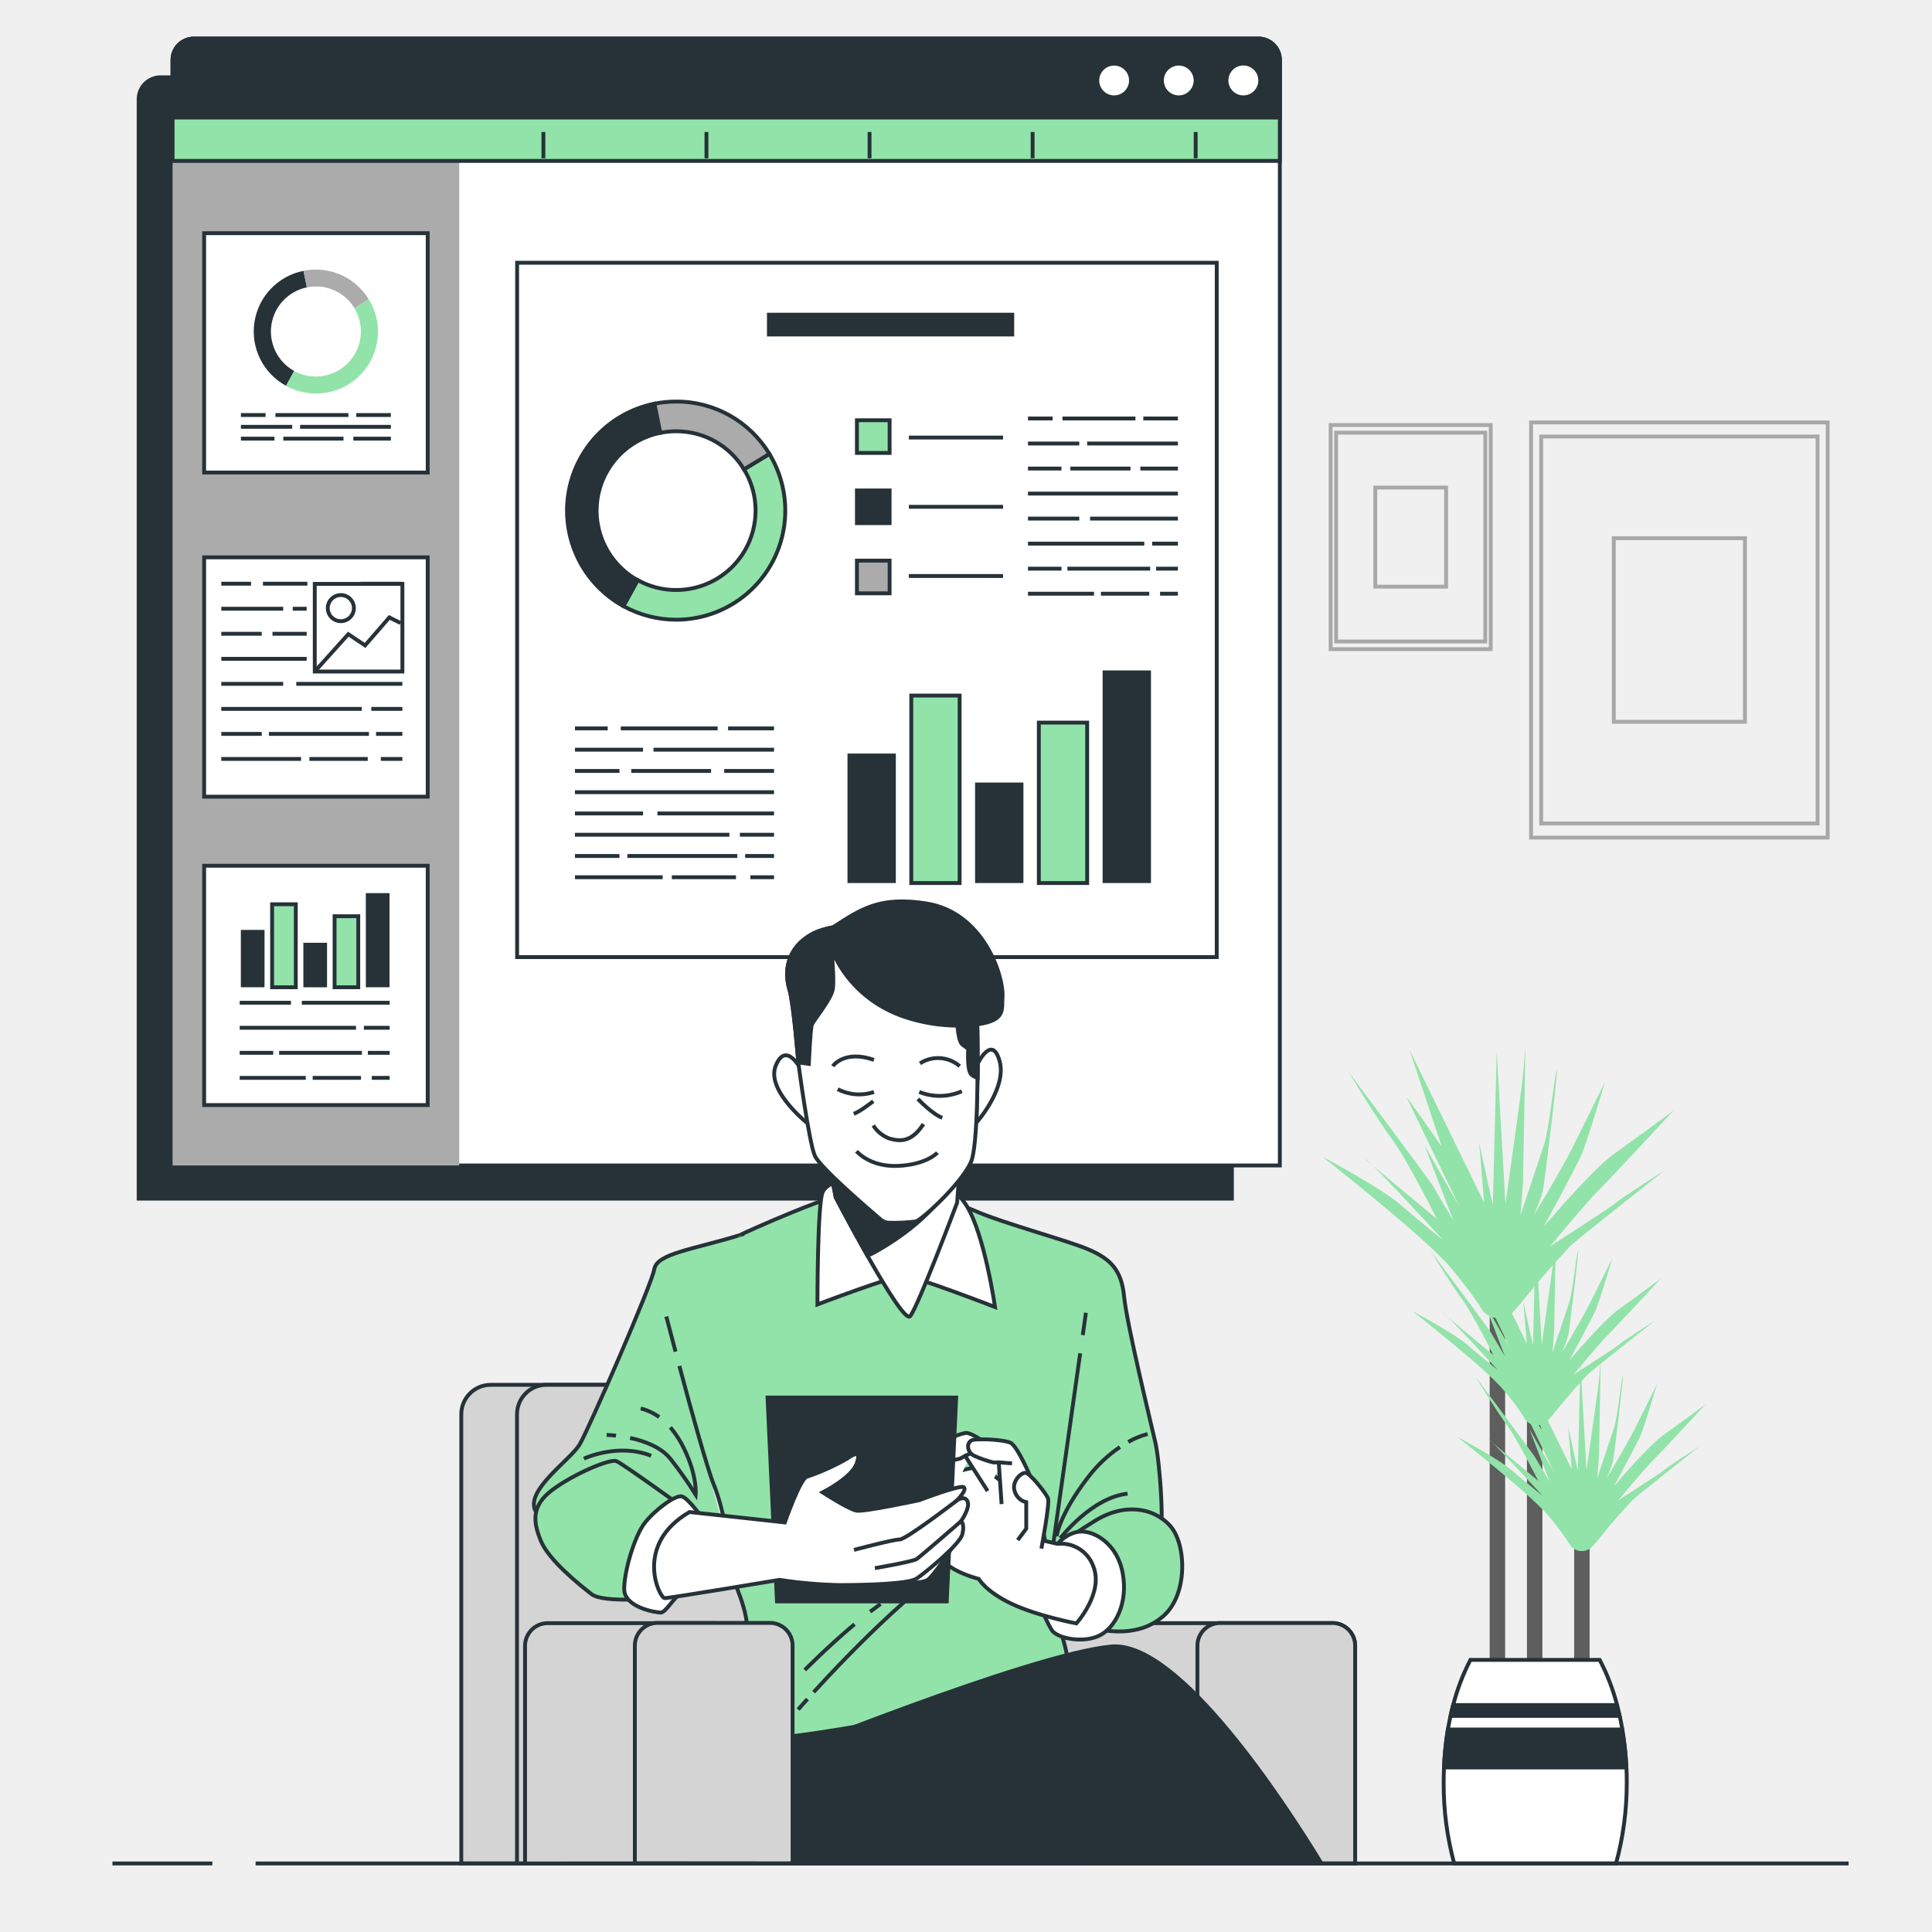
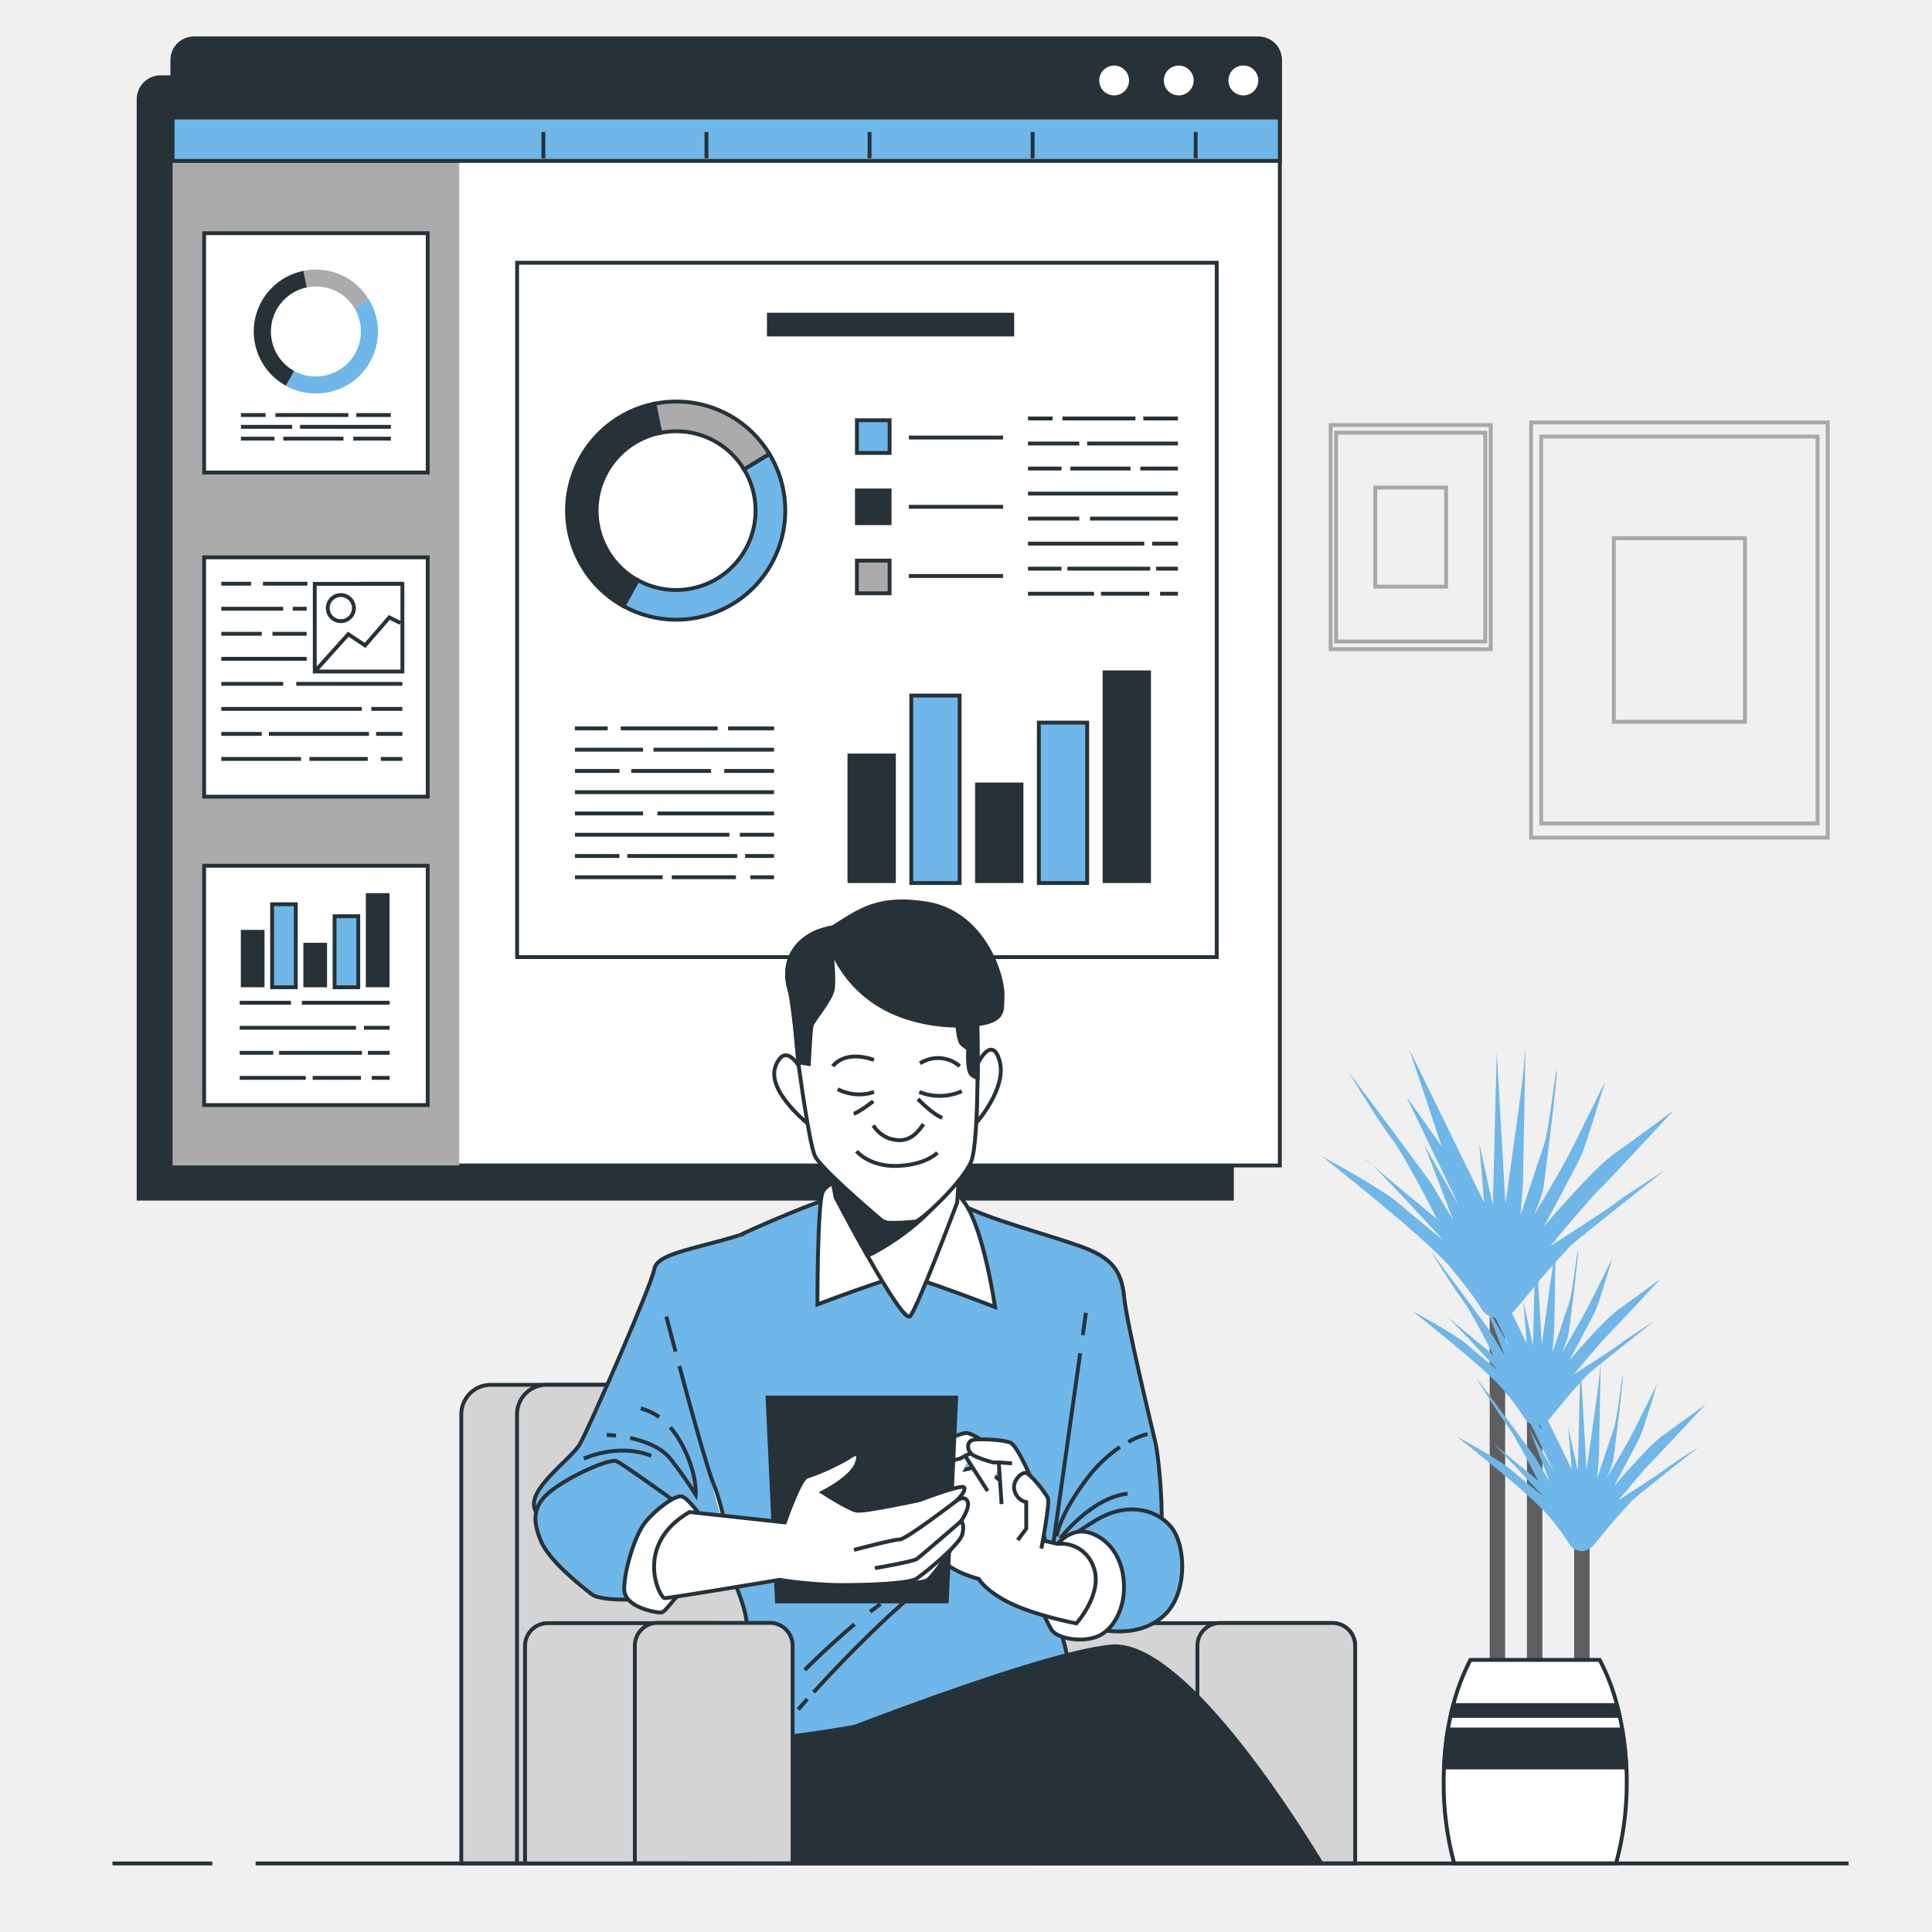
<svg xmlns="http://www.w3.org/2000/svg" viewBox="0 0 500 500">
  <g id="freepik--Pictures--inject-376">
    <g style="opacity:0.3">
      <rect x="396.25" y="109.32" width="76.75" height="107.45" style="fill:none;stroke:#000;stroke-miterlimit:10" />
      <rect x="398.86" y="112.97" width="71.53" height="100.14" style="fill:none;stroke:#000;stroke-miterlimit:10" />
      <rect x="417.65" y="139.29" width="33.94" height="47.51" style="fill:none;stroke:#000;stroke-miterlimit:10" />
    </g>
    <g style="opacity:0.3">
      <rect x="344.37" y="110" width="41.43" height="58" style="fill:none;stroke:#000;stroke-miterlimit:10" />
      <rect x="345.78" y="111.97" width="38.61" height="54.05" style="fill:none;stroke:#000;stroke-miterlimit:10" />
      <rect x="355.93" y="126.18" width="18.32" height="25.65" style="fill:none;stroke:#000;stroke-miterlimit:10" />
    </g>
  </g>
  <g id="freepik--Plant--inject-376">
    <line x1="397.17" y1="434.2" x2="397.17" y2="356.72" style="fill:none;stroke:#5e5e5e;stroke-miterlimit:10;stroke-width:4px" />
    <line x1="387.53" y1="435.77" x2="387.53" y2="328.76" style="fill:none;stroke:#5e5e5e;stroke-miterlimit:10;stroke-width:4px" />
    <line x1="409.39" y1="436.29" x2="409.39" y2="398.71" style="fill:none;stroke:#5e5e5e;stroke-miterlimit:10;stroke-width:4px" />
-     <path d="M383.78,339.31s-1.93-3.54-8.38-11.28-33.21-28.7-33.21-28.7,15.16,8.06,20,12.25,11.29,9.35,11.29,9.35-18.06-19.66-20-20.95,18.37,15.47,18.37,15.47-7.73-15.47-11.6-20.63S349,277.41,349,277.41s21,28,21.93,29.66,5.16,8.71,5.16,8.71l-7.42-19.35,9,15.8s-12.9-26.76-13.54-28.05,9,12.57,9,12.57l-8.38-25.14,19.35,39.65-1.29-15.47,3.54,16.12,1-39.66,2.26,39.33s3.54-25.14,4.19-30.3,1-10.64,1-10.64-.65,34.17-.65,35.14-.64,8.71-.64,8.71l6.12-18.38c1.29-3.87,2.58-17.09,3.23-19s-3.23,29.66-3.55,31a36.31,36.31,0,0,1-2.26,6.12c-1,1.94,7.1-11.6,10-17.41L415.38,280s-4.84,16.12-6.13,19-9.67,18.38-9.67,18.38,12.58-14.83,18.06-18.7,15.47-11.29,15.47-11.29S417,304.81,413.77,308s-12.58,14.51-12.58,14.51,16.12-10.32,17.09-11.29,12.58-8.38,12.58-8.38-23.41,18.49-24.51,19.67c-9.35,10-12.57,14.83-14.51,16.76A5.36,5.36,0,0,1,383.78,339.31Z" style="fill:#92E3A9" />
-     <path d="M394.91,367.58a59.52,59.52,0,0,0-5.93-8c-4.56-5.47-23.49-20.29-23.49-20.29s10.72,5.7,14.14,8.66,8,6.62,8,6.62-12.77-13.91-14.14-14.83,13,10.95,13,10.95-5.47-10.95-8.21-14.6-8-12.31-8-12.31,14.82,19.84,15.51,21l3.65,6.16-5.25-13.69,6.39,11.18s-9.12-18.93-9.58-19.84,6.39,8.89,6.39,8.89l-5.93-17.79,13.68,28.05-.91-10.94,2.51,11.4.68-28.05L399,348s2.5-17.79,3-21.43.68-7.53.68-7.53-.45,24.17-.45,24.86-.46,6.16-.46,6.16l4.34-13c.91-2.74,1.82-12.09,2.28-13.46s-2.28,21-2.51,21.89a25.67,25.67,0,0,1-1.6,4.34c-.68,1.37,5-8.21,7.07-12.32l5.93-11.86s-3.42,11.41-4.33,13.46-6.84,13-6.84,13,8.89-10.49,12.77-13.23,10.94-8,10.94-8-11.4,12.31-13.68,14.59-8.89,10.27-8.89,10.27,11.4-7.3,12.08-8,8.9-5.92,8.9-5.92-16.56,13.07-17.34,13.91c-6.61,7.07-8.89,10.49-10.26,11.86A3.8,3.8,0,0,1,394.91,367.58Z" style="fill:#92E3A9" />
-     <path d="M406.52,400.14a59.18,59.18,0,0,0-5.93-8c-4.56-5.48-23.49-20.3-23.49-20.3s10.72,5.7,14.14,8.67,8,6.61,8,6.61-12.77-13.91-14.14-14.82,13,10.94,13,10.94-5.47-10.94-8.21-14.59-8-12.32-8-12.32,14.82,19.84,15.51,21,3.64,6.16,3.64,6.16l-5.24-13.68L402.18,381s-9.12-18.93-9.57-19.84S399,370,399,370l-5.93-17.79,13.69,28.05-.92-10.95,2.51,11.4L409,352.7l1.59,27.83s2.51-17.79,3-21.44.68-7.53.68-7.53-.45,24.18-.45,24.86-.46,6.16-.46,6.16l4.33-13c.91-2.74,1.83-12.09,2.28-13.46s-2.28,21-2.51,21.9a25.77,25.77,0,0,1-1.59,4.33c-.69,1.37,5-8.21,7.07-12.31l5.93-11.86s-3.42,11.4-4.34,13.45-6.84,13-6.84,13,8.9-10.49,12.77-13.23,11-8,11-8S430,375.74,427.73,378s-8.9,10.26-8.9,10.26,11.41-7.3,12.09-8,8.89-5.93,8.89-5.93-16.55,13.08-17.33,13.91c-6.61,7.07-8.89,10.49-10.26,11.86A3.79,3.79,0,0,1,406.52,400.14Z" style="fill:#92E3A9" />
+     <path d="M383.78,339.31s-1.93-3.54-8.38-11.28-33.21-28.7-33.21-28.7,15.16,8.06,20,12.25,11.29,9.35,11.29,9.35-18.06-19.66-20-20.95,18.37,15.47,18.37,15.47-7.73-15.47-11.6-20.63S349,277.41,349,277.41s21,28,21.93,29.66,5.16,8.71,5.16,8.71l-7.42-19.35,9,15.8s-12.9-26.76-13.54-28.05,9,12.57,9,12.57l-8.38-25.14,19.35,39.65-1.29-15.47,3.54,16.12,1-39.66,2.26,39.33s3.54-25.14,4.19-30.3,1-10.64,1-10.64-.65,34.17-.65,35.14-.64,8.71-.64,8.71l6.12-18.38c1.29-3.87,2.58-17.09,3.23-19s-3.23,29.66-3.55,31a36.31,36.31,0,0,1-2.26,6.12c-1,1.94,7.1-11.6,10-17.41L415.38,280s-4.84,16.12-6.13,19-9.67,18.38-9.67,18.38,12.58-14.83,18.06-18.7,15.47-11.29,15.47-11.29S417,304.81,413.77,308s-12.58,14.51-12.58,14.51,16.12-10.32,17.09-11.29,12.58-8.38,12.58-8.38-23.41,18.49-24.51,19.67c-9.35,10-12.57,14.83-14.51,16.76A5.36,5.36,0,0,1,383.78,339.31Z" style="fill:#6FB6E9" />
+     <path d="M394.91,367.58a59.52,59.52,0,0,0-5.93-8c-4.56-5.47-23.49-20.29-23.49-20.29s10.72,5.7,14.14,8.66,8,6.62,8,6.62-12.77-13.91-14.14-14.83,13,10.95,13,10.95-5.47-10.95-8.21-14.6-8-12.31-8-12.31,14.82,19.84,15.51,21l3.65,6.16-5.25-13.69,6.39,11.18s-9.12-18.93-9.58-19.84,6.39,8.89,6.39,8.89l-5.93-17.79,13.68,28.05-.91-10.94,2.51,11.4.68-28.05L399,348s2.5-17.79,3-21.43.68-7.53.68-7.53-.45,24.17-.45,24.86-.46,6.16-.46,6.16l4.34-13c.91-2.74,1.82-12.09,2.28-13.46s-2.28,21-2.51,21.89a25.67,25.67,0,0,1-1.6,4.34c-.68,1.37,5-8.21,7.07-12.32l5.93-11.86s-3.42,11.41-4.33,13.46-6.84,13-6.84,13,8.89-10.49,12.77-13.23,10.94-8,10.94-8-11.4,12.31-13.68,14.59-8.89,10.27-8.89,10.27,11.4-7.3,12.08-8,8.9-5.92,8.9-5.92-16.56,13.07-17.34,13.91c-6.61,7.07-8.89,10.49-10.26,11.86A3.8,3.8,0,0,1,394.91,367.58Z" style="fill:#6FB6E9" />
+     <path d="M406.52,400.14a59.18,59.18,0,0,0-5.93-8c-4.56-5.48-23.49-20.3-23.49-20.3s10.72,5.7,14.14,8.67,8,6.61,8,6.61-12.77-13.91-14.14-14.82,13,10.94,13,10.94-5.47-10.94-8.21-14.59-8-12.32-8-12.32,14.82,19.84,15.51,21,3.64,6.16,3.64,6.16l-5.24-13.68L402.18,381s-9.12-18.93-9.57-19.84S399,370,399,370l-5.93-17.79,13.69,28.05-.92-10.95,2.51,11.4L409,352.7l1.59,27.83s2.51-17.79,3-21.44.68-7.53.68-7.53-.45,24.18-.45,24.86-.46,6.16-.46,6.16l4.33-13c.91-2.74,1.83-12.09,2.28-13.46s-2.28,21-2.51,21.9a25.77,25.77,0,0,1-1.59,4.33c-.69,1.37,5-8.21,7.07-12.31l5.93-11.86s-3.42,11.4-4.34,13.45-6.84,13-6.84,13,8.9-10.49,12.77-13.23,11-8,11-8S430,375.74,427.73,378s-8.9,10.26-8.9,10.26,11.41-7.3,12.09-8,8.89-5.93,8.89-5.93-16.55,13.08-17.33,13.91c-6.61,7.07-8.89,10.49-10.26,11.86A3.79,3.79,0,0,1,406.52,400.14Z" style="fill:#6FB6E9" />
    <path d="M418.23,482.26A78.73,78.73,0,0,0,421,461.37c0-1.33,0-2.65-.09-3.95a80.4,80.4,0,0,0-1.05-9.83c-.2-1.19-.43-2.36-.68-3.51-.21-.95-.44-1.89-.68-2.81A54.73,54.73,0,0,0,414,429.58H380.54a55.26,55.26,0,0,0-4.46,11.69c-.25.92-.47,1.86-.68,2.81-.26,1.15-.48,2.32-.69,3.51a80.43,80.43,0,0,0-1,9.83c-.07,1.3-.09,2.62-.09,3.95a78.32,78.32,0,0,0,2.72,20.89Z" style="fill:#fff;stroke:#263238;stroke-miterlimit:10" />
    <path d="M418.45,441.27H376.08c-.25.92-.47,1.86-.68,2.81h43.73C418.92,443.13,418.69,442.19,418.45,441.27Zm1.36,6.32h-45.1a80.43,80.43,0,0,0-1,9.83h47.19A80.4,80.4,0,0,0,419.81,447.59Z" style="fill:#263238;stroke:#263238;stroke-miterlimit:10" />
  </g>
  <g id="freepik--Screen--inject-376">
    <path d="M41.58,20H318.81a0,0,0,0,1,0,0v290.2a0,0,0,0,1,0,0H35.88a0,0,0,0,1,0,0V25.69a5.7,5.7,0,0,1,5.7-5.7Z" style="fill:#263238;stroke:#263238;stroke-miterlimit:10" />
    <path d="M50.16,10H325.72a5.5,5.5,0,0,1,5.5,5.5V301.62a0,0,0,0,1,0,0H44.66a0,0,0,0,1,0,0V15.5a5.5,5.5,0,0,1,5.5-5.5Z" style="fill:#fff;stroke:#263238;stroke-miterlimit:10" />
    <path d="M50.16,10h63.19a5.5,5.5,0,0,1,5.5,5.5V301.62a0,0,0,0,1,0,0H44.66a0,0,0,0,1,0,0V15.5A5.5,5.5,0,0,1,50.16,10Z" style="fill:#ababab" />
-     <path d="M50.16,10H325.72a5.5,5.5,0,0,1,5.5,5.5V41.65a0,0,0,0,1,0,0H44.66a0,0,0,0,1,0,0V15.5A5.5,5.5,0,0,1,50.16,10Z" style="fill:#92E3A9;stroke:#263238;stroke-miterlimit:10" />
+     <path d="M50.16,10H325.72a5.5,5.5,0,0,1,5.5,5.5V41.65a0,0,0,0,1,0,0H44.66a0,0,0,0,1,0,0V15.5A5.5,5.5,0,0,1,50.16,10Z" style="fill:#6FB6E9;stroke:#263238;stroke-miterlimit:10" />
    <path d="M50.16,10H325.72a5.5,5.5,0,0,1,5.5,5.5V30.42a0,0,0,0,1,0,0H44.66a0,0,0,0,1,0,0V15.5A5.5,5.5,0,0,1,50.16,10Z" style="fill:#263238;stroke:#263238;stroke-miterlimit:10" />
    <path d="M292.7,20.83a4.36,4.36,0,1,0-4.36,4.36A4.37,4.37,0,0,0,292.7,20.83Z" style="fill:#fff;stroke:#263238;stroke-miterlimit:10" />
    <path d="M309.42,20.83a4.36,4.36,0,1,0-4.36,4.36A4.37,4.37,0,0,0,309.42,20.83Z" style="fill:#fff;stroke:#263238;stroke-miterlimit:10" />
    <path d="M326.15,20.83a4.37,4.37,0,1,0-4.37,4.36A4.37,4.37,0,0,0,326.15,20.83Z" style="fill:#fff;stroke:#263238;stroke-miterlimit:10" />
    <line x1="140.63" y1="40.97" x2="140.63" y2="34.16" style="fill:none;stroke:#263238;stroke-miterlimit:10" />
    <line x1="182.83" y1="40.97" x2="182.83" y2="34.16" style="fill:none;stroke:#263238;stroke-miterlimit:10" />
    <line x1="225.04" y1="40.97" x2="225.04" y2="34.16" style="fill:none;stroke:#263238;stroke-miterlimit:10" />
    <line x1="267.24" y1="40.97" x2="267.24" y2="34.16" style="fill:none;stroke:#263238;stroke-miterlimit:10" />
    <line x1="309.44" y1="40.97" x2="309.44" y2="34.16" style="fill:none;stroke:#263238;stroke-miterlimit:10" />
    <rect x="133.83" y="68" width="181.06" height="179.7" style="fill:#fff;stroke:#263238;stroke-miterlimit:10" />
    <line x1="235.21" y1="113.24" x2="259.59" y2="113.24" style="fill:none;stroke:#263238;stroke-miterlimit:10" />
    <line x1="235.21" y1="131.16" x2="259.59" y2="131.16" style="fill:none;stroke:#263238;stroke-miterlimit:10" />
    <line x1="235.21" y1="149.07" x2="259.59" y2="149.07" style="fill:none;stroke:#263238;stroke-miterlimit:10" />
    <line x1="188.43" y1="188.51" x2="200.32" y2="188.51" style="fill:none;stroke:#263238;stroke-miterlimit:10" />
    <line x1="160.66" y1="188.51" x2="185.72" y2="188.51" style="fill:none;stroke:#263238;stroke-miterlimit:10" />
    <line x1="148.8" y1="188.51" x2="157.27" y2="188.51" style="fill:none;stroke:#263238;stroke-miterlimit:10" />
    <line x1="169.13" y1="194.02" x2="200.32" y2="194.02" style="fill:none;stroke:#263238;stroke-miterlimit:10" />
    <line x1="148.8" y1="194.02" x2="166.42" y2="194.02" style="fill:none;stroke:#263238;stroke-miterlimit:10" />
    <line x1="187.42" y1="199.52" x2="200.32" y2="199.52" style="fill:none;stroke:#263238;stroke-miterlimit:10" />
    <line x1="163.37" y1="199.52" x2="184.03" y2="199.52" style="fill:none;stroke:#263238;stroke-miterlimit:10" />
    <line x1="148.8" y1="199.52" x2="160.32" y2="199.52" style="fill:none;stroke:#263238;stroke-miterlimit:10" />
    <line x1="148.8" y1="205.02" x2="200.32" y2="205.02" style="fill:none;stroke:#263238;stroke-miterlimit:10" />
    <line x1="170.14" y1="210.52" x2="200.32" y2="210.52" style="fill:none;stroke:#263238;stroke-miterlimit:10" />
    <line x1="148.8" y1="210.52" x2="166.42" y2="210.52" style="fill:none;stroke:#263238;stroke-miterlimit:10" />
    <line x1="191.48" y1="216.03" x2="200.32" y2="216.03" style="fill:none;stroke:#263238;stroke-miterlimit:10" />
    <line x1="148.8" y1="216.03" x2="188.77" y2="216.03" style="fill:none;stroke:#263238;stroke-miterlimit:10" />
    <line x1="192.84" y1="221.53" x2="200.32" y2="221.53" style="fill:none;stroke:#263238;stroke-miterlimit:10" />
    <line x1="162.35" y1="221.53" x2="190.81" y2="221.53" style="fill:none;stroke:#263238;stroke-miterlimit:10" />
    <line x1="148.8" y1="221.53" x2="160.32" y2="221.53" style="fill:none;stroke:#263238;stroke-miterlimit:10" />
    <line x1="194.19" y1="227.03" x2="200.32" y2="227.03" style="fill:none;stroke:#263238;stroke-miterlimit:10" />
    <line x1="173.87" y1="227.03" x2="190.47" y2="227.03" style="fill:none;stroke:#263238;stroke-miterlimit:10" />
    <line x1="148.8" y1="227.03" x2="171.5" y2="227.03" style="fill:none;stroke:#263238;stroke-miterlimit:10" />
    <line x1="295.89" y1="108.3" x2="304.84" y2="108.3" style="fill:none;stroke:#263238;stroke-miterlimit:10" />
    <line x1="274.97" y1="108.3" x2="293.85" y2="108.3" style="fill:none;stroke:#263238;stroke-miterlimit:10" />
    <line x1="266.04" y1="108.3" x2="272.42" y2="108.3" style="fill:none;stroke:#263238;stroke-miterlimit:10" />
    <line x1="281.35" y1="114.78" x2="304.84" y2="114.78" style="fill:none;stroke:#263238;stroke-miterlimit:10" />
    <line x1="266.04" y1="114.78" x2="279.31" y2="114.78" style="fill:none;stroke:#263238;stroke-miterlimit:10" />
    <line x1="295.12" y1="121.26" x2="304.84" y2="121.26" style="fill:none;stroke:#263238;stroke-miterlimit:10" />
    <line x1="277.01" y1="121.26" x2="292.57" y2="121.26" style="fill:none;stroke:#263238;stroke-miterlimit:10" />
    <line x1="266.04" y1="121.26" x2="274.71" y2="121.26" style="fill:none;stroke:#263238;stroke-miterlimit:10" />
    <line x1="266.04" y1="127.74" x2="304.84" y2="127.74" style="fill:none;stroke:#263238;stroke-miterlimit:10" />
    <line x1="282.11" y1="134.21" x2="304.84" y2="134.21" style="fill:none;stroke:#263238;stroke-miterlimit:10" />
    <line x1="266.04" y1="134.21" x2="279.31" y2="134.21" style="fill:none;stroke:#263238;stroke-miterlimit:10" />
    <line x1="298.18" y1="140.69" x2="304.84" y2="140.69" style="fill:none;stroke:#263238;stroke-miterlimit:10" />
    <line x1="266.04" y1="140.69" x2="296.14" y2="140.69" style="fill:none;stroke:#263238;stroke-miterlimit:10" />
    <line x1="299.2" y1="147.17" x2="304.84" y2="147.17" style="fill:none;stroke:#263238;stroke-miterlimit:10" />
    <line x1="276.24" y1="147.17" x2="297.67" y2="147.17" style="fill:none;stroke:#263238;stroke-miterlimit:10" />
    <line x1="266.04" y1="147.17" x2="274.71" y2="147.17" style="fill:none;stroke:#263238;stroke-miterlimit:10" />
    <line x1="300.23" y1="153.65" x2="304.84" y2="153.65" style="fill:none;stroke:#263238;stroke-miterlimit:10" />
    <line x1="284.92" y1="153.65" x2="297.42" y2="153.65" style="fill:none;stroke:#263238;stroke-miterlimit:10" />
    <line x1="266.04" y1="153.65" x2="283.13" y2="153.65" style="fill:none;stroke:#263238;stroke-miterlimit:10" />
-     <path d="M175,160.38a28.33,28.33,0,0,1-13.67-3.52l3.72-6.73a20.55,20.55,0,0,0,27.5-28.66l6.56-4A28.23,28.23,0,0,1,175,160.38Z" style="fill:#92E3A9;stroke:#263238;stroke-miterlimit:10" />
+     <path d="M175,160.38a28.33,28.33,0,0,1-13.67-3.52l3.72-6.73a20.55,20.55,0,0,0,27.5-28.66l6.56-4A28.23,28.23,0,0,1,175,160.38Z" style="fill:#6FB6E9;stroke:#263238;stroke-miterlimit:10" />
    <path d="M161.32,156.86a28.24,28.24,0,0,1,8-52.38l1.52,7.54A20.55,20.55,0,0,0,165,150.13Z" style="fill:#263238;stroke:#263238;stroke-miterlimit:10" />
    <path d="M192.54,121.47A20.43,20.43,0,0,0,175,111.61a20.83,20.83,0,0,0-4.11.41l-1.52-7.54a28.59,28.59,0,0,1,5.63-.56,28.05,28.05,0,0,1,24.11,13.55Z" style="fill:#ababab;stroke:#263238;stroke-miterlimit:10" />
-     <rect x="221.77" y="108.76" width="8.46" height="8.46" style="fill:#92E3A9;stroke:#263238;stroke-miterlimit:10" />
+     <rect x="221.77" y="108.76" width="8.46" height="8.46" style="fill:#6FB6E9;stroke:#263238;stroke-miterlimit:10" />
    <rect x="221.77" y="126.93" width="8.46" height="8.46" style="fill:#263238;stroke:#263238;stroke-miterlimit:10" />
    <rect x="221.77" y="145.09" width="8.46" height="8.46" style="fill:#ababab;stroke:#263238;stroke-miterlimit:10" />
    <rect x="219.33" y="195.02" width="12.51" height="33.51" style="fill:#263238" />
-     <rect x="235.84" y="180.01" width="12.51" height="48.52" style="fill:#92E3A9;stroke:#263238;stroke-miterlimit:10" />
+     <rect x="235.84" y="180.01" width="12.51" height="48.52" style="fill:#6FB6E9;stroke:#263238;stroke-miterlimit:10" />
    <rect x="252.35" y="202.52" width="12.51" height="26.01" style="fill:#263238" />
-     <rect x="268.85" y="187.01" width="12.51" height="41.52" style="fill:#92E3A9;stroke:#263238;stroke-miterlimit:10" />
+     <rect x="268.85" y="187.01" width="12.51" height="41.52" style="fill:#6FB6E9;stroke:#263238;stroke-miterlimit:10" />
    <rect x="285.36" y="173.51" width="12.51" height="55.02" style="fill:#263238" />
    <rect x="198.49" y="80.94" width="63.98" height="6.13" style="fill:#263238" />
    <rect x="52.83" y="60.35" width="57.86" height="61.94" style="fill:#fff;stroke:#263238;stroke-miterlimit:10" />
-     <path d="M81.75,101.84a16.05,16.05,0,0,1-7.76-2L76.11,96A11.67,11.67,0,0,0,91.72,79.74l3.73-2.27a16,16,0,0,1-13.7,24.37Z" style="fill:#92E3A9" />
+     <path d="M81.75,101.84a16.05,16.05,0,0,1-7.76-2L76.11,96A11.67,11.67,0,0,0,91.72,79.74l3.73-2.27a16,16,0,0,1-13.7,24.37Z" style="fill:#6FB6E9" />
    <path d="M74,99.83a16,16,0,0,1,4.57-29.74l.86,4.28A11.67,11.67,0,0,0,76.11,96Z" style="fill:#263238" />
    <path d="M91.72,79.74a11.58,11.58,0,0,0-10-5.6,12.11,12.11,0,0,0-2.33.23l-.86-4.28a16.2,16.2,0,0,1,3.19-.32,15.94,15.94,0,0,1,13.7,7.7Z" style="fill:#ababab" />
    <line x1="92.2" y1="107.41" x2="101.15" y2="107.41" style="fill:none;stroke:#263238;stroke-miterlimit:10" />
    <line x1="71.28" y1="107.41" x2="90.16" y2="107.41" style="fill:none;stroke:#263238;stroke-miterlimit:10" />
    <line x1="62.35" y1="107.41" x2="68.73" y2="107.41" style="fill:none;stroke:#263238;stroke-miterlimit:10" />
    <line x1="77.66" y1="110.46" x2="101.15" y2="110.46" style="fill:none;stroke:#263238;stroke-miterlimit:10" />
    <line x1="62.35" y1="110.46" x2="75.62" y2="110.46" style="fill:none;stroke:#263238;stroke-miterlimit:10" />
    <line x1="91.44" y1="113.52" x2="101.15" y2="113.52" style="fill:none;stroke:#263238;stroke-miterlimit:10" />
    <line x1="73.32" y1="113.52" x2="88.89" y2="113.52" style="fill:none;stroke:#263238;stroke-miterlimit:10" />
    <line x1="62.35" y1="113.52" x2="71.03" y2="113.52" style="fill:none;stroke:#263238;stroke-miterlimit:10" />
    <rect x="52.83" y="144.24" width="57.86" height="61.94" style="fill:#fff;stroke:#263238;stroke-miterlimit:10" />
    <line x1="93.32" y1="151.06" x2="104.13" y2="151.06" style="fill:none;stroke:#263238;stroke-miterlimit:10" />
    <line x1="68.05" y1="151.06" x2="79.55" y2="151.06" style="fill:none;stroke:#263238;stroke-miterlimit:10" />
    <line x1="57.27" y1="151.06" x2="64.97" y2="151.06" style="fill:none;stroke:#263238;stroke-miterlimit:10" />
    <line x1="75.76" y1="157.54" x2="79.37" y2="157.54" style="fill:none;stroke:#263238;stroke-miterlimit:10" />
    <line x1="57.27" y1="157.54" x2="73.29" y2="157.54" style="fill:none;stroke:#263238;stroke-miterlimit:10" />
    <line x1="70.52" y1="164.02" x2="79.37" y2="164.02" style="fill:none;stroke:#263238;stroke-miterlimit:10" />
    <line x1="57.27" y1="164.02" x2="67.74" y2="164.02" style="fill:none;stroke:#263238;stroke-miterlimit:10" />
    <line x1="57.27" y1="170.5" x2="79.37" y2="170.5" style="fill:none;stroke:#263238;stroke-miterlimit:10" />
    <line x1="76.68" y1="176.98" x2="104.13" y2="176.98" style="fill:none;stroke:#263238;stroke-miterlimit:10" />
    <line x1="57.27" y1="176.98" x2="73.29" y2="176.98" style="fill:none;stroke:#263238;stroke-miterlimit:10" />
    <line x1="96.09" y1="183.46" x2="104.13" y2="183.46" style="fill:none;stroke:#263238;stroke-miterlimit:10" />
    <line x1="57.27" y1="183.46" x2="93.63" y2="183.46" style="fill:none;stroke:#263238;stroke-miterlimit:10" />
    <line x1="97.33" y1="189.93" x2="104.13" y2="189.93" style="fill:none;stroke:#263238;stroke-miterlimit:10" />
    <line x1="69.59" y1="189.93" x2="95.48" y2="189.93" style="fill:none;stroke:#263238;stroke-miterlimit:10" />
    <line x1="57.27" y1="189.93" x2="67.74" y2="189.93" style="fill:none;stroke:#263238;stroke-miterlimit:10" />
    <line x1="98.56" y1="196.41" x2="104.13" y2="196.41" style="fill:none;stroke:#263238;stroke-miterlimit:10" />
    <line x1="80.07" y1="196.41" x2="95.17" y2="196.41" style="fill:none;stroke:#263238;stroke-miterlimit:10" />
    <line x1="57.27" y1="196.41" x2="77.91" y2="196.41" style="fill:none;stroke:#263238;stroke-miterlimit:10" />
    <rect x="81.46" y="151.11" width="22.68" height="22.68" style="fill:none;stroke:#263238;stroke-miterlimit:10" />
    <polyline points="81.46 173.78 90.14 164.13 94.48 167.03 100.76 159.79 103.65 161.24" style="fill:none;stroke:#263238;stroke-miterlimit:10" />
    <circle cx="88.21" cy="157.38" r="3.38" style="fill:none;stroke:#263238;stroke-miterlimit:10" />
    <rect x="52.83" y="224.05" width="57.86" height="61.94" style="fill:#fff;stroke:#263238;stroke-miterlimit:10" />
    <line x1="78.11" y1="259.51" x2="100.84" y2="259.51" style="fill:none;stroke:#263238;stroke-miterlimit:10" />
    <line x1="62.04" y1="259.51" x2="75.3" y2="259.51" style="fill:none;stroke:#263238;stroke-miterlimit:10" />
    <line x1="94.18" y1="265.99" x2="100.84" y2="265.99" style="fill:none;stroke:#263238;stroke-miterlimit:10" />
    <line x1="62.04" y1="265.99" x2="92.14" y2="265.99" style="fill:none;stroke:#263238;stroke-miterlimit:10" />
    <line x1="95.2" y1="272.47" x2="100.84" y2="272.47" style="fill:none;stroke:#263238;stroke-miterlimit:10" />
    <line x1="72.24" y1="272.47" x2="93.67" y2="272.47" style="fill:none;stroke:#263238;stroke-miterlimit:10" />
    <line x1="62.04" y1="272.47" x2="70.71" y2="272.47" style="fill:none;stroke:#263238;stroke-miterlimit:10" />
    <line x1="96.22" y1="278.95" x2="100.84" y2="278.95" style="fill:none;stroke:#263238;stroke-miterlimit:10" />
    <line x1="80.92" y1="278.95" x2="93.42" y2="278.95" style="fill:none;stroke:#263238;stroke-miterlimit:10" />
    <line x1="62.04" y1="278.95" x2="79.13" y2="278.95" style="fill:none;stroke:#263238;stroke-miterlimit:10" />
    <rect x="62.33" y="240.66" width="6.13" height="14.84" style="fill:#263238" />
-     <rect x="70.42" y="234.02" width="6.13" height="21.48" style="fill:#92E3A9;stroke:#263238;stroke-miterlimit:10" />
+     <rect x="70.42" y="234.02" width="6.13" height="21.48" style="fill:#6FB6E9;stroke:#263238;stroke-miterlimit:10" />
    <rect x="78.51" y="243.99" width="6.13" height="11.52" style="fill:#263238" />
-     <rect x="86.59" y="237.12" width="6.13" height="18.38" style="fill:#92E3A9;stroke:#263238;stroke-miterlimit:10" />
+     <rect x="86.59" y="237.12" width="6.13" height="18.38" style="fill:#6FB6E9;stroke:#263238;stroke-miterlimit:10" />
    <rect x="94.68" y="231.14" width="6.13" height="24.36" style="fill:#263238" />
  </g>
  <g id="freepik--Character--inject-376">
    <path d="M263.92,482.26V366.1a7.62,7.62,0,0,0-7.54-7.71H126.92a7.63,7.63,0,0,0-7.54,7.71V482.26Z" style="fill:#d4d4d4;stroke:#263238;stroke-miterlimit:10" />
    <path d="M278.34,482.26V366.1a7.63,7.63,0,0,0-7.54-7.71H141.34a7.62,7.62,0,0,0-7.54,7.71V482.26Z" style="fill:#d4d4d4;stroke:#263238;stroke-miterlimit:10" />
    <path d="M350.71,482.26V426a5.87,5.87,0,0,0-5.8-5.93H271.77A5.86,5.86,0,0,0,266,426v56.3Z" style="fill:#d4d4d4;stroke:#263238;stroke-miterlimit:10" />
    <path d="M350.71,482.26V426.15a5.89,5.89,0,0,0-5.62-6.12H315.51a5.89,5.89,0,0,0-5.62,6.12v56.11Z" style="fill:#d4d4d4;stroke:#263238;stroke-miterlimit:10" />
    <path d="M336.54,482.26c-13-8.31-43.94-28.44-50.31-35.87-8.11-9.46-9.8-12.5-16.22-12.16s-72,9.46-72,9.46a28.34,28.34,0,0,0-5.41,12.16c-.84,5.63,6,21.3,8.36,26.41Z" style="fill:#263238;stroke:#263238;stroke-miterlimit:10" />
-     <path d="M224.06,307.85c1,.06,20.27,2,28,5.41s24.33,7.77,29.74,10.14,8.44,5.06,9.12,12.16,7.1,33.45,8.11,37.84,2.7,23,.68,28.73-26,6.42-26,6.42-.34,9.12,1,14.19,4.73,13.18-6.42,15.2-68.59,14.2-72.65,11.49-2.36-23.65-2.36-28.72-5.07-15.54-5.07-15.54a89,89,0,0,0-14.19,4.73c-5.75,2.7-13.18,1.35-22.64-1.69S141.27,396.38,138.57,391s9.12-13.18,11.48-17.24,18.59-41.22,19.27-45.28,9.79-5.06,22-8.78C191.28,319.68,217.64,307.51,224.06,307.85Z" style="fill:#92E3A9;stroke:#263238;stroke-miterlimit:10" />
+     <path d="M224.06,307.85c1,.06,20.27,2,28,5.41s24.33,7.77,29.74,10.14,8.44,5.06,9.12,12.16,7.1,33.45,8.11,37.84,2.7,23,.68,28.73-26,6.42-26,6.42-.34,9.12,1,14.19,4.73,13.18-6.42,15.2-68.59,14.2-72.65,11.49-2.36-23.65-2.36-28.72-5.07-15.54-5.07-15.54a89,89,0,0,0-14.19,4.73c-5.75,2.7-13.18,1.35-22.64-1.69S141.27,396.38,138.57,391s9.12-13.18,11.48-17.24,18.59-41.22,19.27-45.28,9.79-5.06,22-8.78C191.28,319.68,217.64,307.51,224.06,307.85Z" style="fill:#6FB6E9;stroke:#263238;stroke-miterlimit:10" />
    <path d="M210.57,437.93c8.81-9.66,30.3-32.13,45.87-39.42" style="fill:none;stroke:#263238;stroke-miterlimit:10" />
    <path d="M206.56,442.42s.86-1,2.4-2.7" style="fill:none;stroke:#263238;stroke-miterlimit:10" />
    <path d="M225.19,417.11c.9-.68,1.8-1.35,2.69-2" style="fill:none;stroke:#263238;stroke-miterlimit:10" />
    <path d="M208.27,432.19s5.92-6,12.87-11.84" style="fill:none;stroke:#263238;stroke-miterlimit:10" />
    <path d="M175.82,353.51c3,11.29,7.23,26.56,8.87,30.6,2.7,6.62,4.42,17.9,4.42,17.9" style="fill:#fff;stroke:#263238;stroke-miterlimit:10" />
    <path d="M172.44,340.72s1,3.75,2.39,9.08" style="fill:#fff;stroke:#263238;stroke-miterlimit:10" />
    <path d="M170.6,366.74a14.47,14.47,0,0,0-4.78-2.24" style="fill:none;stroke:#263238;stroke-miterlimit:10" />
    <path d="M163.07,372.14c3.69.79,8.15,2.39,10.59,5.6a105.08,105.08,0,0,1,6.38,9.07s.49-4.66-2.94-11.77a25.91,25.91,0,0,0-3.61-5.65" style="fill:none;stroke:#263238;stroke-miterlimit:10" />
    <path d="M157,371.37s.95,0,2.42.18" style="fill:none;stroke:#263238;stroke-miterlimit:10" />
    <path d="M151.11,377.49s8.83-4.16,17.41-.73" style="fill:none;stroke:#263238;stroke-miterlimit:10" />
    <line x1="279.55" y1="350.23" x2="271.96" y2="403.97" style="fill:#fff;stroke:#263238;stroke-miterlimit:10" />
    <line x1="281.03" y1="339.74" x2="280.22" y2="345.52" style="fill:#fff;stroke:#263238;stroke-miterlimit:10" />
    <path d="M292,373.17a20.16,20.16,0,0,1,5-2.05" style="fill:none;stroke:#263238;stroke-miterlimit:10" />
    <path d="M273.43,397.6s.74-5.64,8.09-15.2a35.44,35.44,0,0,1,8.32-7.91" style="fill:none;stroke:#263238;stroke-miterlimit:10" />
    <path d="M274.41,398.09s8.09-10.55,17.41-11.53" style="fill:none;stroke:#263238;stroke-miterlimit:10" />
    <path d="M220,305.15s-5.74.34-7.1,3.38-1.35,29.06-1.35,29.06,19.6-7.44,22.3-7.44,23.66,8.11,23.66,8.11-2.71-18.92-7.44-26.35-12.84-7.1-15.54-7.1S220,305.15,220,305.15Z" style="fill:#fff;stroke:#263238;stroke-miterlimit:10" />
    <path d="M214.93,302.78l1.35,7.1s17.24,33.11,19.26,30.75,12.17-29.4,12.17-29.4l.67-9.46s-8.11,5.41-12.84,5.41-19.26-7.78-19.26-7.78Z" style="fill:#fff;stroke:#263238;stroke-miterlimit:10" />
    <path d="M248.38,301.77s-8.11,5.41-12.84,5.41-19.26-7.78-19.26-7.78l-1.35,3.38,1.35,7.1s3.89,7.47,8.19,15.06a15,15,0,0,0,2-.92C245.28,313.47,248.38,301.77,248.38,301.77Z" style="fill:#263238;stroke:#263238;stroke-miterlimit:10" />
    <path d="M207.38,276.94s-3.89-7.78-6.61-1.17,8.94,15.55,8.94,15.55Z" style="fill:#fff;stroke:#263238;stroke-miterlimit:10" />
    <path d="M253.07,275.2s3.68-7.59,5.63-.59-6,15.93-6,15.93Z" style="fill:#fff;stroke:#263238;stroke-miterlimit:10" />
    <path d="M206.6,275s2.73,20.61,4.28,24.11c1.33,3,13.51,13.49,17.07,16.52a3.45,3.45,0,0,0,2.25.82,47.57,47.57,0,0,0,6.79-.33c1.56-.39,12-10,14.32-15.46s1.56-36.93,1.56-36.93-1.17-20.6-3.5-23.32-31.49-2.73-38.88,1.16-7.38,10.5-6.22,14.39S206.6,275,206.6,275Z" style="fill:#fff;stroke:#263238;stroke-miterlimit:10" />
    <path d="M239.77,233.82c-12.38-1.95-17.1,1.63-24.22,6.16a20.37,20.37,0,0,0-5.06,1.58c-7.38,3.89-7.38,10.5-6.22,14.39s2.33,19,2.33,19l2.73.39s.38-8.94.77-10.1,5.06-6.61,5.45-9.33-.39-10.5-.39-10.5,4.27,13.61,20.6,18.27a44.16,44.16,0,0,0,12,1.76c.21,2.23.59,4.34,1.27,4.85l1.55,1.17s-.39,5.44.78,6.6a3.13,3.13,0,0,0,1.66.83c.05-5.91,0-11.32-.07-13.79,7.37-1.05,6.27-3.78,6.5-7.08C259.79,252.62,254.54,236.16,239.77,233.82Z" style="fill:#263238;stroke:#263238;stroke-miterlimit:10" />
    <path d="M226,291.27a8.3,8.3,0,0,0,4.33,3.43c2.71.72,5.6.9,8.66-3.79" style="fill:none;stroke:#263238;stroke-miterlimit:10" />
    <path d="M221.67,297.94s3.43,4.15,10.83,3.79,10.1-3.42,10.1-3.42" style="fill:none;stroke:#263238;stroke-miterlimit:10" />
    <path d="M216.8,281.88a12,12,0,0,0,9.38.72" style="fill:none;stroke:#263238;stroke-miterlimit:10" />
    <path d="M237.91,282.6a14.19,14.19,0,0,0,11-.18" style="fill:none;stroke:#263238;stroke-miterlimit:10" />
    <path d="M215.53,275.93s2.89-4.33,10.65-1.63" style="fill:none;stroke:#263238;stroke-miterlimit:10" />
    <path d="M238.09,275.2a8.58,8.58,0,0,1,10.29.73" style="fill:none;stroke:#263238;stroke-miterlimit:10" />
    <path d="M226,285s-3.43,2.71-5.05,3.25" style="fill:none;stroke:#263238;stroke-miterlimit:10" />
    <path d="M237.55,284.41s3.79,4,6.32,4.87" style="fill:none;stroke:#263238;stroke-miterlimit:10" />
-     <path d="M270.49,402.25s4.9-3.67,12.75-8.58,15.44-3.43,19.61,1.23,4.66,17.65-1.72,23.29-14.95,4.16-20.34,2.69-12-7.11-12.51-8.33S270.49,402.25,270.49,402.25Z" style="fill:#92E3A9;stroke:#263238;stroke-miterlimit:10" />
+     <path d="M270.49,402.25s4.9-3.67,12.75-8.58,15.44-3.43,19.61,1.23,4.66,17.65-1.72,23.29-14.95,4.16-20.34,2.69-12-7.11-12.51-8.33S270.49,402.25,270.49,402.25Z" style="fill:#6FB6E9;stroke:#263238;stroke-miterlimit:10" />
    <path d="M273.68,399.56s2.45-2.95,5.88-3.19,9.56,2.94,11,10.79-2,14.21-6.13,16.17-10.78.74-12.25-1.47a36.74,36.74,0,0,1-2.94-6.37Z" style="fill:#fff;stroke:#263238;stroke-miterlimit:10" />
    <path d="M269,391.22s-13.48-11-14.95-11.52-11.77,2.7-11.77,2.7l2.7,10.05s-1.23,1-5.15-2.45-6.37-8.09-7.84-6.62-2.21,4.41,1.22,8.09,8.09,8.58,10.54,12,9.56,5.15,9.56,5.15,1.72,3.18,8.34,6.37,16.91,5.15,16.91,5.15,7.11-7.85,4.41-14.71a8.85,8.85,0,0,0-9.31-5.88l-3.19-.74Z" style="fill:#fff;stroke:#263238;stroke-miterlimit:10" />
    <path d="M250.8,377.53s-8-6.51-10.11-6.21-6.7,2.56-8.52,3.83-.19,3.74,2,3.65a29.41,29.41,0,0,0,5.12-.84l1.29-.71,5.83,9.11" style="fill:#fff;stroke:#263238;stroke-miterlimit:10" />
    <line x1="240.58" y1="377.25" x2="243.71" y2="375.82" style="fill:#fff;stroke:#263238;stroke-miterlimit:10" />
    <path d="M260,377.05s-8-6.5-10.1-6.2-6.71,2.55-8.53,3.83-.19,3.73,2,3.65a29,29,0,0,0,5.12-.85l1.29-.7,5.82,9.1" style="fill:#fff;stroke:#263238;stroke-miterlimit:10" />
    <line x1="249.78" y1="376.78" x2="252.91" y2="375.34" style="fill:#fff;stroke:#263238;stroke-miterlimit:10" />
    <path d="M267.3,383.62s-3.92-9.56-5.88-10.29-7.11-1-9.31-.74-2,3.19,0,4.17a29,29,0,0,0,4.9,1.71h1.47l.73,10.79" style="fill:#fff;stroke:#263238;stroke-miterlimit:10" />
    <line x1="258.48" y1="378.47" x2="261.91" y2="378.72" style="fill:#fff;stroke:#263238;stroke-miterlimit:10" />
    <path d="M269.51,400.78s2.21-11.76,1.72-13-4.66-6.62-5.89-6.62-3.67,2.45-2.69,4.9a4,4,0,0,0,2.94,2.7v6.86l-2.21,2.95" style="fill:#fff;stroke:#263238;stroke-miterlimit:10" />
    <polygon points="245.02 414.45 201.08 414.45 198.64 361.69 247.46 361.69 245.02 414.45" style="fill:#263238;stroke:#263238;stroke-miterlimit:10" />
-     <path d="M178.44,391.31s-17.23-12.5-18.92-13.17-11.15,3.37-16.56,7.43-5.07,8.11-3,13.18,10.13,11.49,13.18,13.85,17.57,1,17.57,1Z" style="fill:#92E3A9;stroke:#263238;stroke-miterlimit:10" />
+     <path d="M178.44,391.31s-17.23-12.5-18.92-13.17-11.15,3.37-16.56,7.43-5.07,8.11-3,13.18,10.13,11.49,13.18,13.85,17.57,1,17.57,1Z" style="fill:#6FB6E9;stroke:#263238;stroke-miterlimit:10" />
    <path d="M181.82,393s-3.72-5.4-5.41-5.74-6.76,3.38-9.46,6.76-5.41,12.5-5.41,17.23,8.11,6.08,9.46,6.08,3.38-4.05,5.75-5.4S181.82,393,181.82,393Z" style="fill:#fff;stroke:#263238;stroke-miterlimit:10" />
    <path d="M232.5,409.85s6.12,0,7.59-1,6.13-7.84,6.87-9.31-2.21-1.47-3.92,1.71-8.34,5.64-10,6.62a25.09,25.09,0,0,1-5.64,1.72Z" style="fill:#fff;stroke:#263238;stroke-miterlimit:10" />
    <path d="M178.44,391.31,203.11,394s4-11.49,5.74-11.83a58.76,58.76,0,0,0,10.47-4.73c1.36-1,3.72-2.37,2.37,1.35s-8.79,7.44-8.79,7.44,6.76,4.39,8.79,4.73,16.22-2.71,16.22-2.71,10.47-4,11.49-3.38-1.69,3.38-1.69,3.38,2-1.35,2.7.34-1.69,5.07-1.69,5.07,1,.67.34,3.38-9.8,10.13-11.83,11.49-12.84,1.69-19.93,1.69a116.27,116.27,0,0,1-15.55-1.36s-28.38,4.74-29.73,4.74S163.91,399.76,178.44,391.31Z" style="fill:#fff;stroke:#263238;stroke-miterlimit:10" />
    <path d="M247.71,388.27s-13.18,10.14-14.87,10.14-11.83,2.7-11.83,2.7" style="fill:#fff;stroke:#263238;stroke-miterlimit:10" />
    <path d="M248.72,393.68s-10.47,9.12-11.49,9.8-10.81,2.36-10.81,2.36" style="fill:#fff;stroke:#263238;stroke-miterlimit:10" />
    <path d="M342,482.26c-9.08-14.91-36.85-57.82-54.45-56.14-21.29,2-89.21,29.73-89.21,29.73L321.6,482.26Z" style="fill:#263238;stroke:#263238;stroke-miterlimit:10" />
    <path d="M190.93,482.26V426a5.87,5.87,0,0,0-5.8-5.93H141.68a5.87,5.87,0,0,0-5.8,5.93v56.3Z" style="fill:#d4d4d4;stroke:#263238;stroke-miterlimit:10" />
    <path d="M205.12,482.26V426.15A5.89,5.89,0,0,0,199.5,420H169.92a5.89,5.89,0,0,0-5.62,6.12v56.11Z" style="fill:#d4d4d4;stroke:#263238;stroke-miterlimit:10" />
  </g>
  <g id="freepik--Line--inject-376">
    <line x1="54.95" y1="482.26" x2="29.1" y2="482.26" style="fill:none;stroke:#263238;stroke-miterlimit:10" />
    <line x1="478.42" y1="482.26" x2="66.15" y2="482.26" style="fill:none;stroke:#263238;stroke-miterlimit:10" />
  </g>
</svg>
